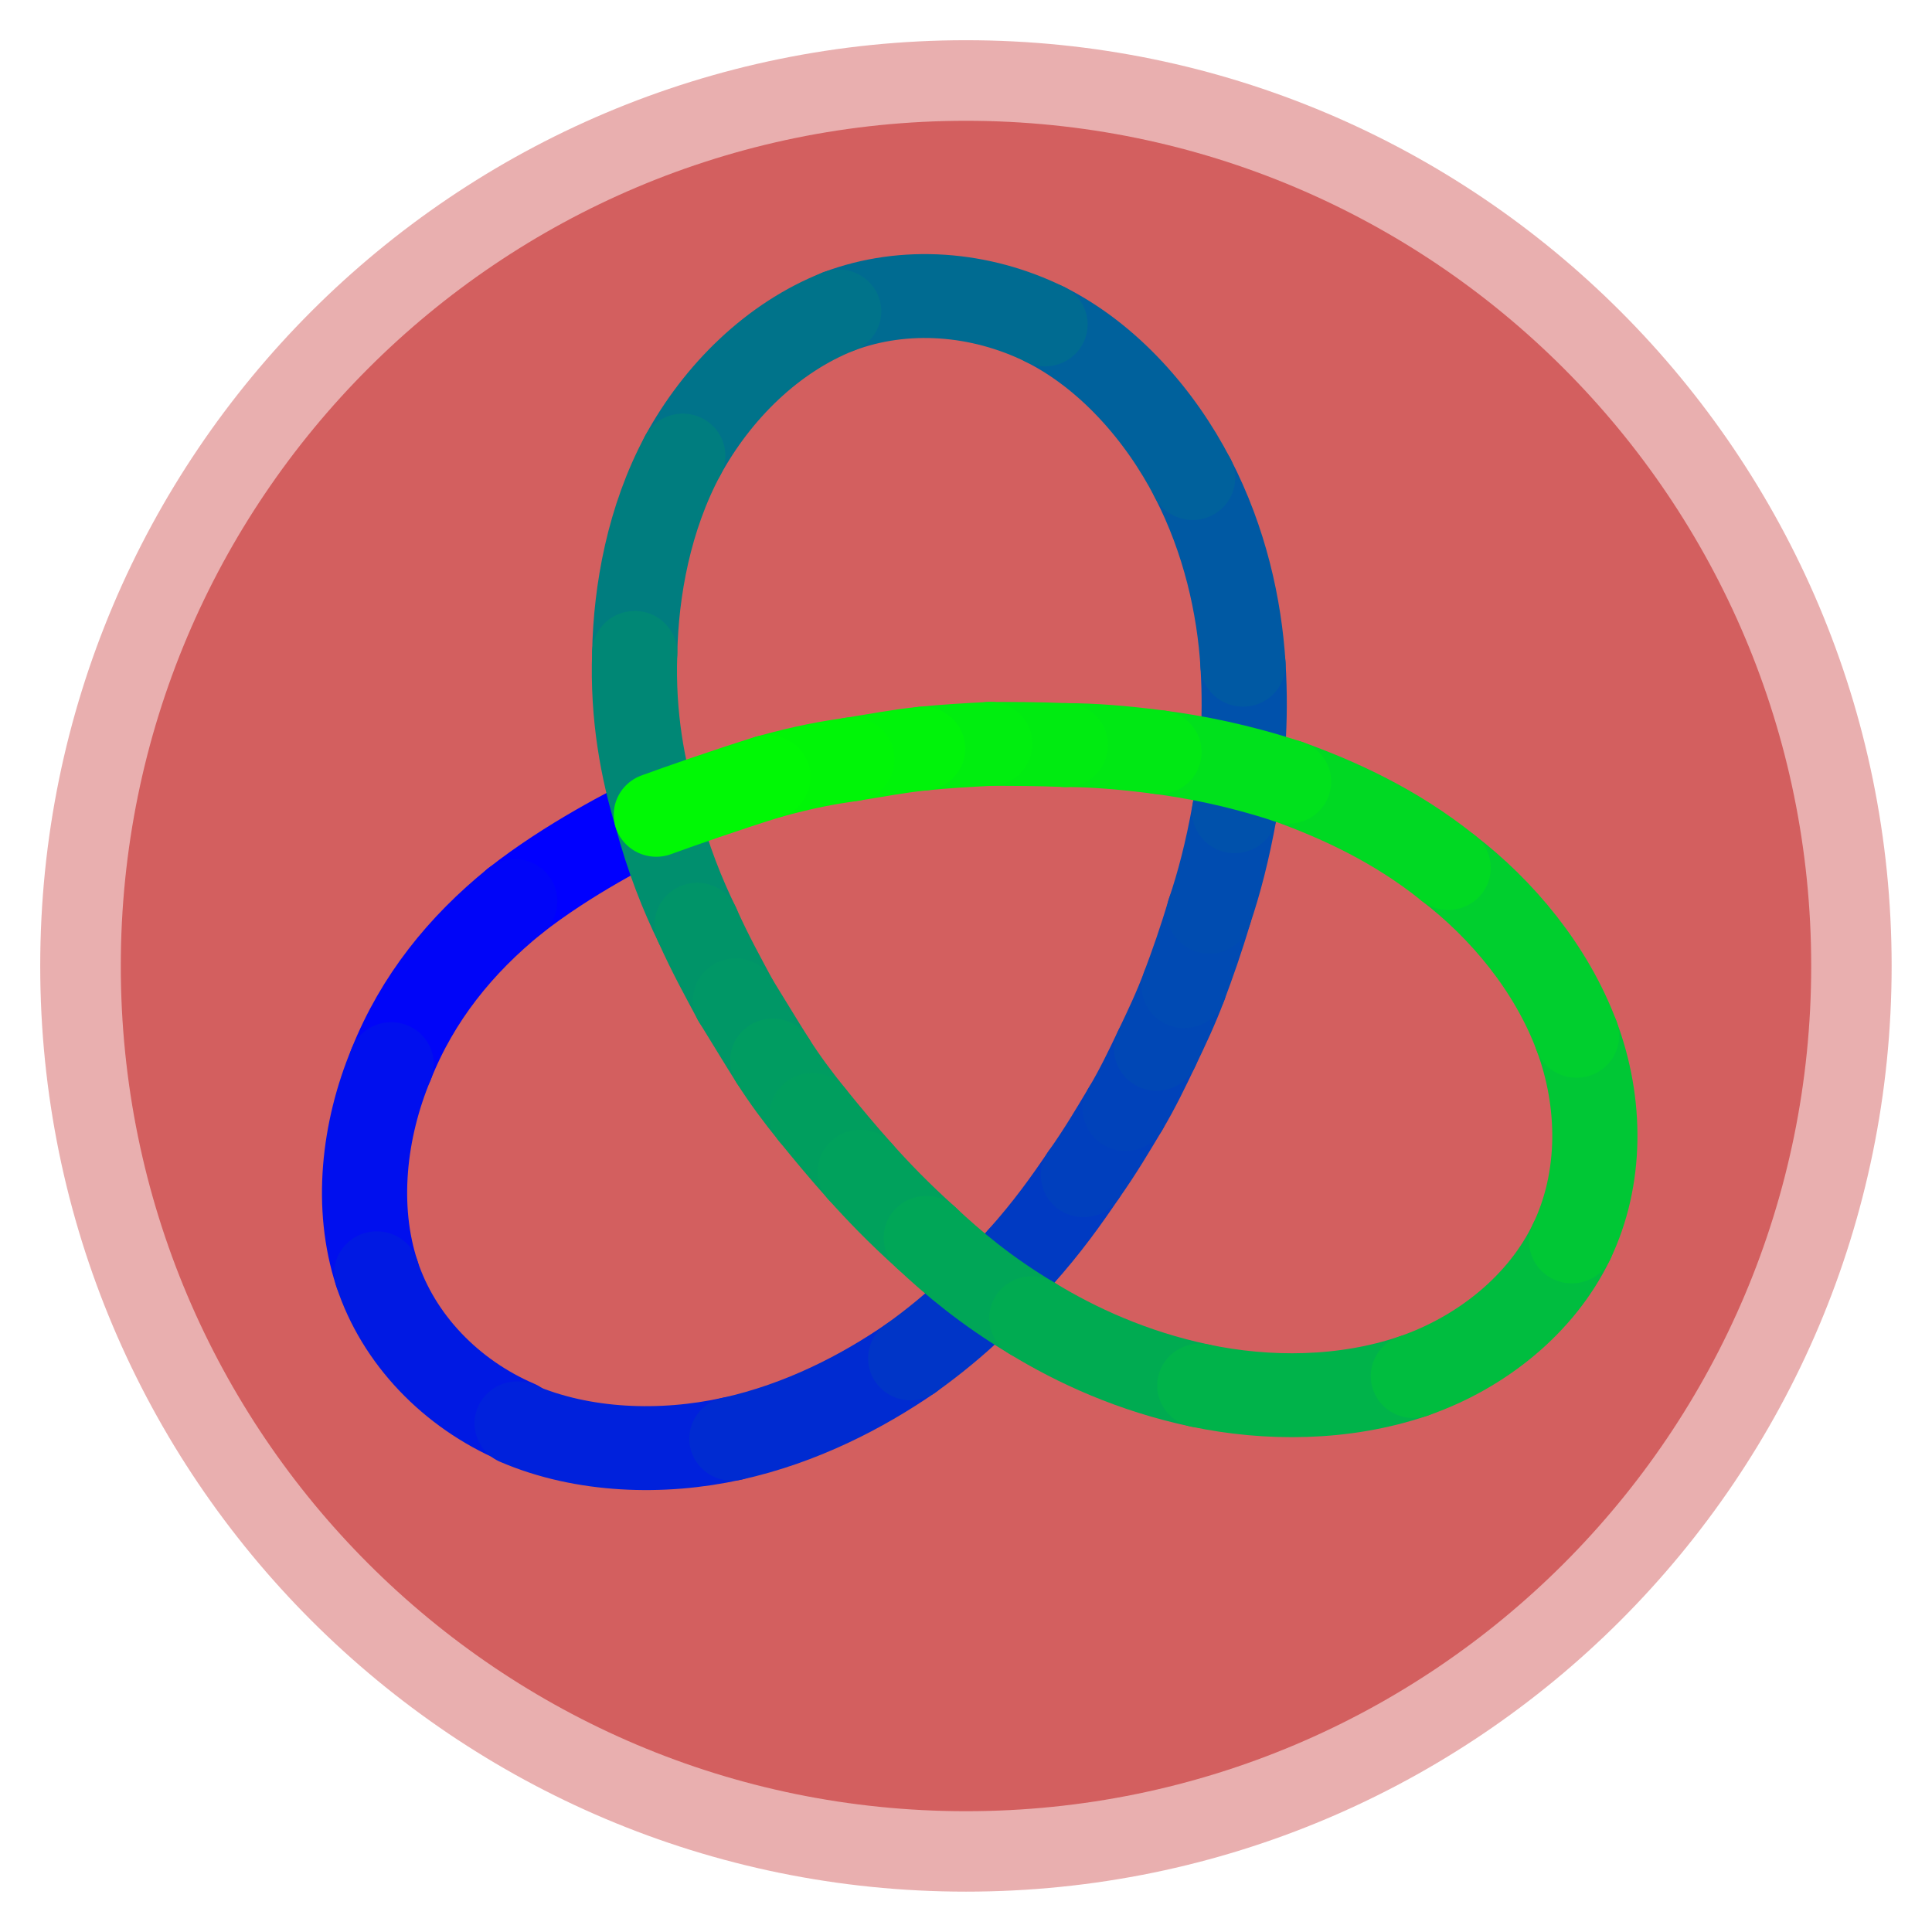
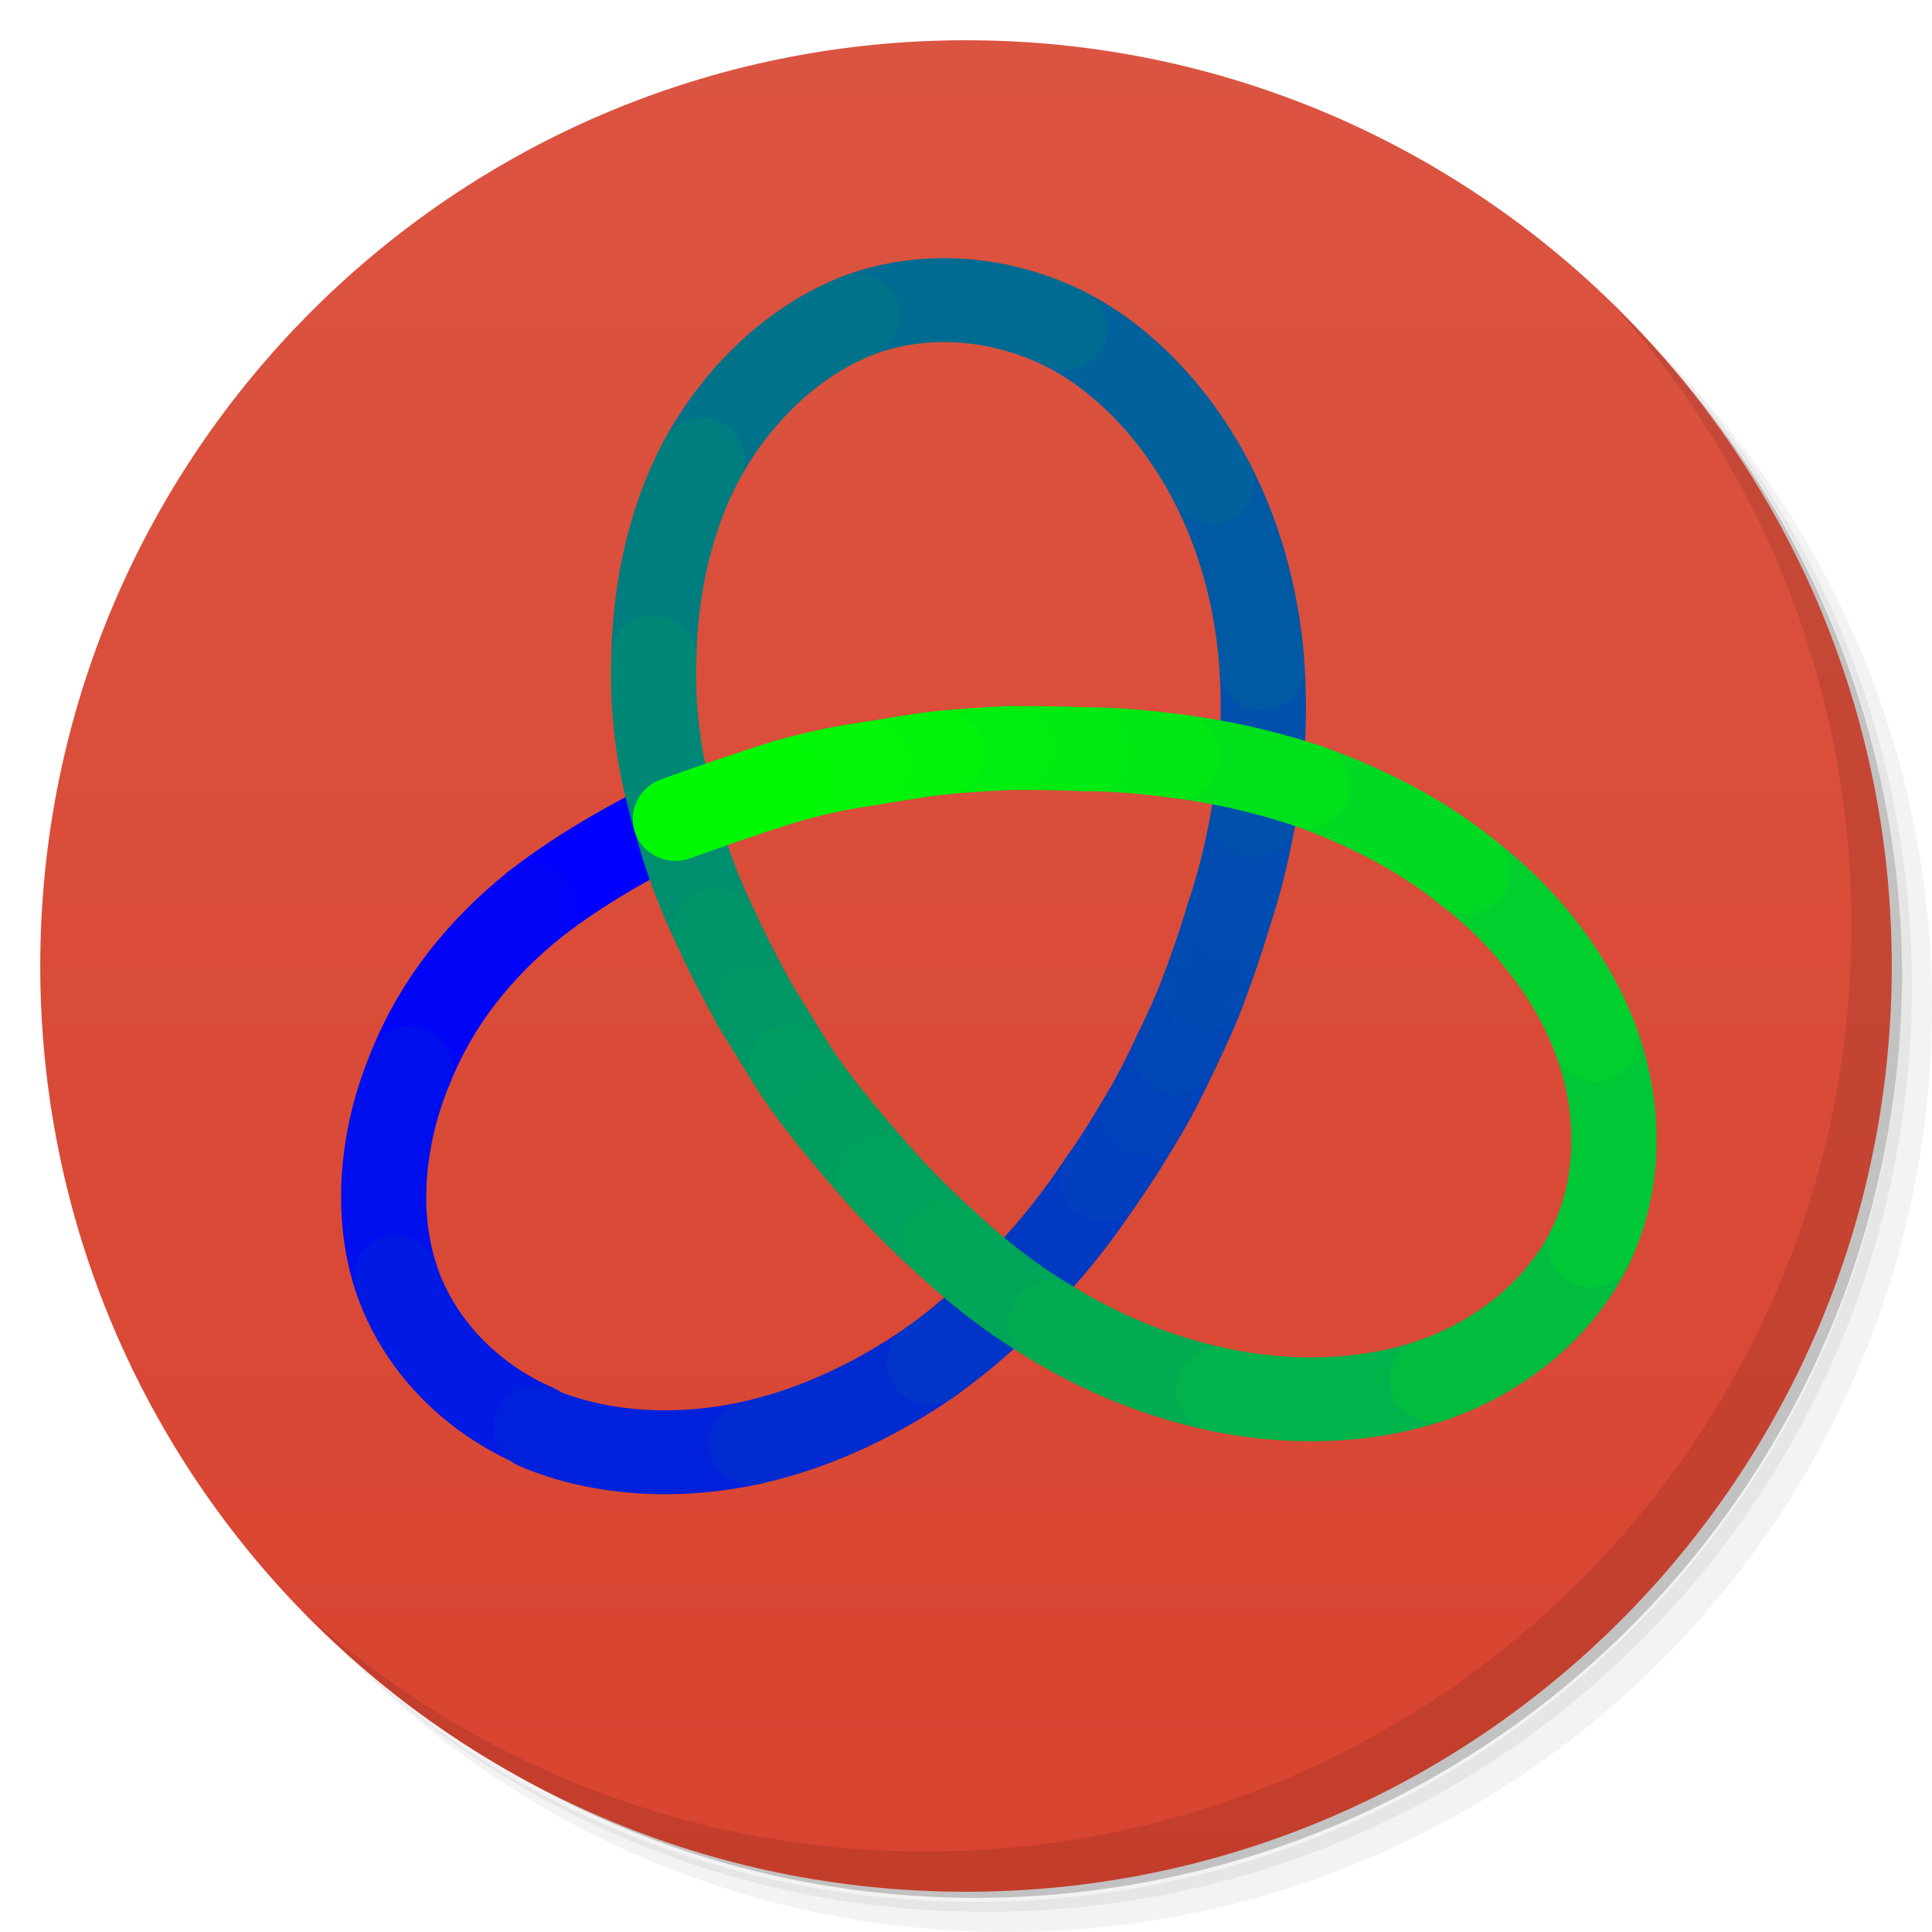
- <svg xmlns="http://www.w3.org/2000/svg" xmlns:xlink="http://www.w3.org/1999/xlink" width="48" viewBox="0 0 13.547 13.547" height="48" id="svg2" version="1.1">
+ <svg xmlns="http://www.w3.org/2000/svg" viewBox="0 0 48 48" id="svg2" version="1.1" width="100%" height="100%">
  <defs id="defs4">
-     <linearGradient id="linearGradient4460">
-       <stop offset="0" style="stop-color:#215987" id="stop7" />
-       <stop offset="1" style="stop-color:#8cb2d6" id="stop9" />
+     <linearGradient id="linearGradient3764" x1="1" x2="47" gradientUnits="userSpaceOnUse" gradientTransform="matrix(0,-1,1,0,-1.5e-6,48)">
+       <stop stop-color="#d84430" stop-opacity="1" id="stop7" />
+       <stop offset="1" stop-color="#db5441" stop-opacity="1" id="stop9" />
    </linearGradient>
-     <linearGradient gradientTransform="matrix(1.10525 0 0 1.10525 -134.2787 -295.7618)" xlink:href="#linearGradient4460" id="linearGradient3002" y1="279.096" y2="268.33" gradientUnits="userSpaceOnUse" x2="0" />
+     <clipPath id="clipPath-651806404">
+       <g transform="translate(0,-1004.362)" id="g12">
+         <path d="m -24 13 c 0 1.105 -0.672 2 -1.5 2 -0.828 0 -1.5 -0.895 -1.5 -2 0 -1.105 0.672 -2 1.5 -2 0.828 0 1.5 0.895 1.5 2 z" transform="matrix(15.33333,0,0,11.5,415,878.8622)" fill="#1890d0" id="path14" />
+       </g>
+     </clipPath>
+     <clipPath id="clipPath-664114963">
+       <g transform="translate(0,-1004.362)" id="g17">
+         <path d="m -24 13 c 0 1.105 -0.672 2 -1.5 2 -0.828 0 -1.5 -0.895 -1.5 -2 0 -1.105 0.672 -2 1.5 -2 0.828 0 1.5 0.895 1.5 2 z" transform="matrix(15.33333,0,0,11.5,415,878.8622)" fill="#1890d0" id="path19" />
+       </g>
+     </clipPath>
  </defs>
-   <g style="fill-rule:evenodd;fill:#d35f5f" id="g12">
-     <rect width="12.982" x=".282" y=".282" rx="6.491" height="12.982" style="opacity:0.5;fill:#d35f5f" id="rect14" />
-     <rect width="11.853" x=".847" y=".847" rx="5.926" height="11.853" style="fill:#d35f5f" id="rect16" />
+   <g id="g21">
+     <path d="m 36.31 5 c 5.859 4.062 9.688 10.831 9.688 18.5 c 0 12.426 -10.07 22.5 -22.5 22.5 c -7.669 0 -14.438 -3.828 -18.5 -9.688 c 1.037 1.822 2.306 3.499 3.781 4.969 c 4.085 3.712 9.514 5.969 15.469 5.969 c 12.703 0 23 -10.298 23 -23 c 0 -5.954 -2.256 -11.384 -5.969 -15.469 c -1.469 -1.475 -3.147 -2.744 -4.969 -3.781 z m 4.969 3.781 c 3.854 4.113 6.219 9.637 6.219 15.719 c 0 12.703 -10.297 23 -23 23 c -6.081 0 -11.606 -2.364 -15.719 -6.219 c 4.16 4.144 9.883 6.719 16.219 6.719 c 12.703 0 23 -10.298 23 -23 c 0 -6.335 -2.575 -12.06 -6.719 -16.219 z" opacity="0.05" id="path23" />
+     <path d="m 41.28 8.781 c 3.712 4.085 5.969 9.514 5.969 15.469 c 0 12.703 -10.297 23 -23 23 c -5.954 0 -11.384 -2.256 -15.469 -5.969 c 4.113 3.854 9.637 6.219 15.719 6.219 c 12.703 0 23 -10.298 23 -23 c 0 -6.081 -2.364 -11.606 -6.219 -15.719 z" opacity="0.1" id="path25" />
+     <path d="m 31.25 2.375 c 8.615 3.154 14.75 11.417 14.75 21.13 c 0 12.426 -10.07 22.5 -22.5 22.5 c -9.708 0 -17.971 -6.135 -21.12 -14.75 a 23 23 0 0 0 44.875 -7 a 23 23 0 0 0 -16 -21.875 z" opacity="0.2" id="path27" />
  </g>
-   <g transform="matrix(0.3004466,0,0,0.2959235,2.04106,1.401086)" id="surface0">
+   <g id="g29">
+     <path d="m 24 1 c 12.703 0 23 10.297 23 23 c 0 12.703 -10.297 23 -23 23 -12.703 0 -23 -10.297 -23 -23 0 -12.703 10.297 -23 23 -23 z" fill="url(#linearGradient3764)" fill-opacity="1" id="path31" />
+   </g>
+   <g id="g33" />
+   <g id="g59">
+     <path d="m 40.03 7.531 c 3.712 4.084 5.969 9.514 5.969 15.469 0 12.703 -10.297 23 -23 23 c -5.954 0 -11.384 -2.256 -15.469 -5.969 4.178 4.291 10.01 6.969 16.469 6.969 c 12.703 0 23 -10.298 23 -23 0 -6.462 -2.677 -12.291 -6.969 -16.469 z" opacity="0.1" id="path61" />
+   </g>
+   <g transform="matrix(1.064574,0,0,1.048548,7.70666,5.066172)" id="surface0">
    <path style="fill:none;stroke:#0000ff;stroke-width:0.071;stroke-linecap:round;stroke-linejoin:miter;stroke-miterlimit:10;stroke-opacity:1" d="M 0.233,0.449 C 0.213,0.459 0.16,0.486 0.115,0.522" transform="matrix(28,0,0,28,2,2)" id="path5" />
    <path style="fill:none;stroke:#0005f8;stroke-width:0.071;stroke-linecap:round;stroke-linejoin:miter;stroke-miterlimit:10;stroke-opacity:1" d="M 0.115,0.522 C 0.07,0.559 0.034,0.604 0.012,0.66" transform="matrix(28,0,0,28,2,2)" id="path7" />
    <path style="fill:none;stroke:#000fee;stroke-width:0.071;stroke-linecap:round;stroke-linejoin:miter;stroke-miterlimit:10;stroke-opacity:1" d="M 0.012,0.66 C -0.011,0.716 -0.018,0.781 0,0.837" transform="matrix(28,0,0,28,2,2)" id="path9" />
    <path style="fill:none;stroke:#0019e3;stroke-width:0.071;stroke-linecap:round;stroke-linejoin:miter;stroke-miterlimit:10;stroke-opacity:1" d="m 0,0.837 c 0.018,0.056 0.062,0.102 0.117,0.126" transform="matrix(28,0,0,28,2,2)" id="path11" />
    <path style="fill:none;stroke:#0021dc;stroke-width:0.071;stroke-linecap:round;stroke-linejoin:miter;stroke-miterlimit:10;stroke-opacity:1" d="m 0.117,0.964 c 0.055,0.024 0.121,0.026 0.179,0.013" transform="matrix(28,0,0,28,2,2)" id="path13" />
    <path style="fill:none;stroke:#002bd1;stroke-width:0.071;stroke-linecap:round;stroke-linejoin:miter;stroke-miterlimit:10;stroke-opacity:1" d="M 0.296,0.977 C 0.354,0.964 0.405,0.937 0.445,0.909" transform="matrix(28,0,0,28,2,2)" id="path15" />
    <path style="fill:none;stroke:#0035c7;stroke-width:0.071;stroke-linecap:round;stroke-linejoin:miter;stroke-miterlimit:10;stroke-opacity:1" d="M 0.445,0.909 C 0.485,0.88 0.513,0.851 0.536,0.824" transform="matrix(28,0,0,28,2,2)" id="path17" />
-     <path style="fill:none;stroke:#003ac2;stroke-width:0.071;stroke-linecap:round;stroke-linejoin:miter;stroke-miterlimit:10;stroke-opacity:1" d="M 0.536,0.824 C 0.559,0.798 0.575,0.775 0.589,0.754" transform="matrix(28,0,0,28,2,2)" id="path19" />
+     <path style="fill:none;stroke:#003ac2;stroke-width:0.071;stroke-linecap:round;stroke-linejoin:miter;stroke-miterlimit:10;stroke-opacity:1" d="M 0.536,0.824 C 0.559,0.798 0.575,0.775 0.589,0.754" transform="matrix(28,0,0,28,2,2)" id="path19-4" />
    <path style="fill:none;stroke:#003fbd;stroke-width:0.071;stroke-linecap:round;stroke-linejoin:miter;stroke-miterlimit:10;stroke-opacity:1" d="M 0.589,0.754 C 0.603,0.734 0.614,0.715 0.624,0.698" transform="matrix(28,0,0,28,2,2)" id="path21" />
-     <path style="fill:none;stroke:#0042ba;stroke-width:0.071;stroke-linecap:round;stroke-linejoin:miter;stroke-miterlimit:10;stroke-opacity:1" d="M 0.624,0.698 C 0.634,0.681 0.642,0.664 0.65,0.647" transform="matrix(28,0,0,28,2,2)" id="path23" />
-     <path style="fill:none;stroke:#0047b5;stroke-width:0.071;stroke-linecap:round;stroke-linejoin:miter;stroke-miterlimit:10;stroke-opacity:1" d="M 0.65,0.647 C 0.658,0.63 0.666,0.613 0.673,0.594" transform="matrix(28,0,0,28,2,2)" id="path25" />
-     <path style="fill:none;stroke:#004ab3;stroke-width:0.071;stroke-linecap:round;stroke-linejoin:miter;stroke-miterlimit:10;stroke-opacity:1" d="M 0.673,0.594 C 0.68,0.575 0.687,0.555 0.694,0.531" transform="matrix(28,0,0,28,2,2)" id="path27" />
+     <path style="fill:none;stroke:#0042ba;stroke-width:0.071;stroke-linecap:round;stroke-linejoin:miter;stroke-miterlimit:10;stroke-opacity:1" d="M 0.624,0.698 C 0.634,0.681 0.642,0.664 0.65,0.647" transform="matrix(28,0,0,28,2,2)" id="path23-3" />
+     <path style="fill:none;stroke:#0047b5;stroke-width:0.071;stroke-linecap:round;stroke-linejoin:miter;stroke-miterlimit:10;stroke-opacity:1" d="M 0.65,0.647 C 0.658,0.63 0.666,0.613 0.673,0.594" transform="matrix(28,0,0,28,2,2)" id="path25-3" />
+     <path style="fill:none;stroke:#004ab3;stroke-width:0.071;stroke-linecap:round;stroke-linejoin:miter;stroke-miterlimit:10;stroke-opacity:1" d="M 0.673,0.594 C 0.68,0.575 0.687,0.555 0.694,0.531" transform="matrix(28,0,0,28,2,2)" id="path27-5" />
    <path style="fill:none;stroke:#004cb0;stroke-width:0.071;stroke-linecap:round;stroke-linejoin:miter;stroke-miterlimit:10;stroke-opacity:1" d="M 0.694,0.531 C 0.702,0.507 0.709,0.48 0.715,0.446" transform="matrix(28,0,0,28,2,2)" id="path29" />
-     <path style="fill:none;stroke:#0051ab;stroke-width:0.071;stroke-linecap:round;stroke-linejoin:miter;stroke-miterlimit:10;stroke-opacity:1" d="M 0.715,0.446 C 0.721,0.412 0.725,0.371 0.722,0.322" transform="matrix(28,0,0,28,2,2)" id="path31" />
+     <path style="fill:none;stroke:#0051ab;stroke-width:0.071;stroke-linecap:round;stroke-linejoin:miter;stroke-miterlimit:10;stroke-opacity:1" d="M 0.715,0.446 C 0.721,0.412 0.725,0.371 0.722,0.322" transform="matrix(28,0,0,28,2,2)" id="path31-9" />
    <path style="fill:none;stroke:#0059a3;stroke-width:0.071;stroke-linecap:round;stroke-linejoin:miter;stroke-miterlimit:10;stroke-opacity:1" d="M 0.722,0.322 C 0.719,0.273 0.707,0.217 0.68,0.164" transform="matrix(28,0,0,28,2,2)" id="path33" />
    <path style="fill:none;stroke:#00619c;stroke-width:0.071;stroke-linecap:round;stroke-linejoin:miter;stroke-miterlimit:10;stroke-opacity:1" d="M 0.68,0.164 C 0.653,0.111 0.61,0.061 0.557,0.034" transform="matrix(28,0,0,28,2,2)" id="path35" />
    <path style="fill:none;stroke:#006b91;stroke-width:0.071;stroke-linecap:round;stroke-linejoin:miter;stroke-miterlimit:10;stroke-opacity:1" d="M 0.557,0.034 C 0.503,0.007 0.44,0.002 0.385,0.023" transform="matrix(28,0,0,28,2,2)" id="path37" />
    <path style="fill:none;stroke:#00738a;stroke-width:0.071;stroke-linecap:round;stroke-linejoin:miter;stroke-miterlimit:10;stroke-opacity:1" d="M 0.385,0.023 C 0.33,0.045 0.284,0.091 0.255,0.145" transform="matrix(28,0,0,28,2,2)" id="path39" />
    <path style="fill:none;stroke:#007d7f;stroke-width:0.071;stroke-linecap:round;stroke-linejoin:miter;stroke-miterlimit:10;stroke-opacity:1" d="M 0.255,0.145 C 0.227,0.198 0.216,0.259 0.215,0.312" transform="matrix(28,0,0,28,2,2)" id="path41" />
    <path style="fill:none;stroke:#008775;stroke-width:0.071;stroke-linecap:round;stroke-linejoin:miter;stroke-miterlimit:10;stroke-opacity:1" d="M 0.215,0.312 C 0.213,0.366 0.222,0.412 0.233,0.449" transform="matrix(28,0,0,28,2,2)" id="path43" />
    <path style="fill:none;stroke:#008f6e;stroke-width:0.071;stroke-linecap:round;stroke-linejoin:miter;stroke-miterlimit:10;stroke-opacity:1" d="M 0.233,0.449 C 0.243,0.487 0.255,0.517 0.267,0.542" transform="matrix(28,0,0,28,2,2)" id="path45" />
    <path style="fill:none;stroke:#009468;stroke-width:0.071;stroke-linecap:round;stroke-linejoin:miter;stroke-miterlimit:10;stroke-opacity:1" d="M 0.267,0.542 C 0.278,0.567 0.289,0.587 0.299,0.606" transform="matrix(28,0,0,28,2,2)" id="path47" />
    <path style="fill:none;stroke:#009766;stroke-width:0.071;stroke-linecap:round;stroke-linejoin:miter;stroke-miterlimit:10;stroke-opacity:1" d="M 0.299,0.606 C 0.31,0.624 0.32,0.641 0.33,0.657" transform="matrix(28,0,0,28,2,2)" id="path49" />
    <path style="fill:none;stroke:#009c61;stroke-width:0.071;stroke-linecap:round;stroke-linejoin:miter;stroke-miterlimit:10;stroke-opacity:1" d="M 0.33,0.657 C 0.34,0.673 0.351,0.688 0.363,0.703" transform="matrix(28,0,0,28,2,2)" id="path51" />
    <path style="fill:none;stroke:#009e5e;stroke-width:0.071;stroke-linecap:round;stroke-linejoin:miter;stroke-miterlimit:10;stroke-opacity:1" d="m 0.363,0.703 c 0.012,0.015 0.025,0.031 0.04,0.048" transform="matrix(28,0,0,28,2,2)" id="path53" />
    <path style="fill:none;stroke:#00a15c;stroke-width:0.071;stroke-linecap:round;stroke-linejoin:miter;stroke-miterlimit:10;stroke-opacity:1" d="M 0.403,0.751 C 0.418,0.768 0.435,0.786 0.458,0.807" transform="matrix(28,0,0,28,2,2)" id="path55" />
    <path style="fill:none;stroke:#00a657;stroke-width:0.071;stroke-linecap:round;stroke-linejoin:miter;stroke-miterlimit:10;stroke-opacity:1" d="M 0.458,0.807 C 0.48,0.828 0.508,0.852 0.546,0.875" transform="matrix(28,0,0,28,2,2)" id="path57" />
    <path style="fill:none;stroke:#00ab51;stroke-width:0.071;stroke-linecap:round;stroke-linejoin:miter;stroke-miterlimit:10;stroke-opacity:1" d="M 0.546,0.875 C 0.583,0.898 0.63,0.92 0.686,0.932" transform="matrix(28,0,0,28,2,2)" id="path59" />
-     <path style="fill:none;stroke:#00b34a;stroke-width:0.071;stroke-linecap:round;stroke-linejoin:miter;stroke-miterlimit:10;stroke-opacity:1" d="M 0.686,0.932 C 0.742,0.944 0.806,0.944 0.864,0.924" transform="matrix(28,0,0,28,2,2)" id="path61" />
+     <path style="fill:none;stroke:#00b34a;stroke-width:0.071;stroke-linecap:round;stroke-linejoin:miter;stroke-miterlimit:10;stroke-opacity:1" d="M 0.686,0.932 C 0.742,0.944 0.806,0.944 0.864,0.924" transform="matrix(28,0,0,28,2,2)" id="path61-4" />
    <path style="fill:none;stroke:#00bd3f;stroke-width:0.071;stroke-linecap:round;stroke-linejoin:miter;stroke-miterlimit:10;stroke-opacity:1" d="M 0.864,0.924 C 0.921,0.904 0.971,0.863 0.996,0.81" transform="matrix(28,0,0,28,2,2)" id="path63" />
    <path style="fill:none;stroke:#00c735;stroke-width:0.071;stroke-linecap:round;stroke-linejoin:miter;stroke-miterlimit:10;stroke-opacity:1" d="M 0.996,0.81 C 1.021,0.757 1.021,0.693 1,0.636" transform="matrix(28,0,0,28,2,2)" id="path65" />
    <path style="fill:none;stroke:#00cf2e;stroke-width:0.071;stroke-linecap:round;stroke-linejoin:miter;stroke-miterlimit:10;stroke-opacity:1" d="M 1,0.636 C 0.979,0.579 0.938,0.529 0.893,0.494" transform="matrix(28,0,0,28,2,2)" id="path67" />
    <path style="fill:none;stroke:#00d923;stroke-width:0.071;stroke-linecap:round;stroke-linejoin:miter;stroke-miterlimit:10;stroke-opacity:1" d="M 0.893,0.494 C 0.849,0.458 0.801,0.436 0.76,0.421" transform="matrix(28,0,0,28,2,2)" id="path69" />
    <path style="fill:none;stroke:#00e11c;stroke-width:0.071;stroke-linecap:round;stroke-linejoin:miter;stroke-miterlimit:10;stroke-opacity:1" d="M 0.76,0.421 C 0.718,0.407 0.682,0.4 0.652,0.396" transform="matrix(28,0,0,28,2,2)" id="path71" />
    <path style="fill:none;stroke:#00e814;stroke-width:0.071;stroke-linecap:round;stroke-linejoin:miter;stroke-miterlimit:10;stroke-opacity:1" d="M 0.652,0.396 C 0.622,0.392 0.596,0.39 0.574,0.39" transform="matrix(28,0,0,28,2,2)" id="path73" />
    <path style="fill:none;stroke:#00eb11;stroke-width:0.071;stroke-linecap:round;stroke-linejoin:miter;stroke-miterlimit:10;stroke-opacity:1" d="M 0.574,0.39 C 0.551,0.389 0.53,0.389 0.511,0.389" transform="matrix(28,0,0,28,2,2)" id="path75" />
    <path style="fill:none;stroke:#00ee0f;stroke-width:0.071;stroke-linecap:round;stroke-linejoin:miter;stroke-miterlimit:10;stroke-opacity:1" d="M 0.511,0.389 C 0.492,0.39 0.474,0.391 0.455,0.393" transform="matrix(28,0,0,28,2,2)" id="path77" />
    <path style="fill:none;stroke:#00f30a;stroke-width:0.071;stroke-linecap:round;stroke-linejoin:miter;stroke-miterlimit:10;stroke-opacity:1" d="M 0.455,0.393 C 0.435,0.395 0.415,0.399 0.396,0.402" transform="matrix(28,0,0,28,2,2)" id="path79" />
    <path style="fill:none;stroke:#00f507;stroke-width:0.071;stroke-linecap:round;stroke-linejoin:miter;stroke-miterlimit:10;stroke-opacity:1" d="M 0.396,0.402 C 0.376,0.405 0.358,0.408 0.326,0.417" transform="matrix(28,0,0,28,2,2)" id="path81" />
    <path style="fill:none;stroke:#00f805;stroke-width:0.071;stroke-linecap:round;stroke-linejoin:miter;stroke-miterlimit:10;stroke-opacity:1" d="M 0.326,0.417 C 0.294,0.427 0.249,0.443 0.233,0.449" transform="matrix(28,0,0,28,2,2)" id="path83" />
  </g>
</svg>
